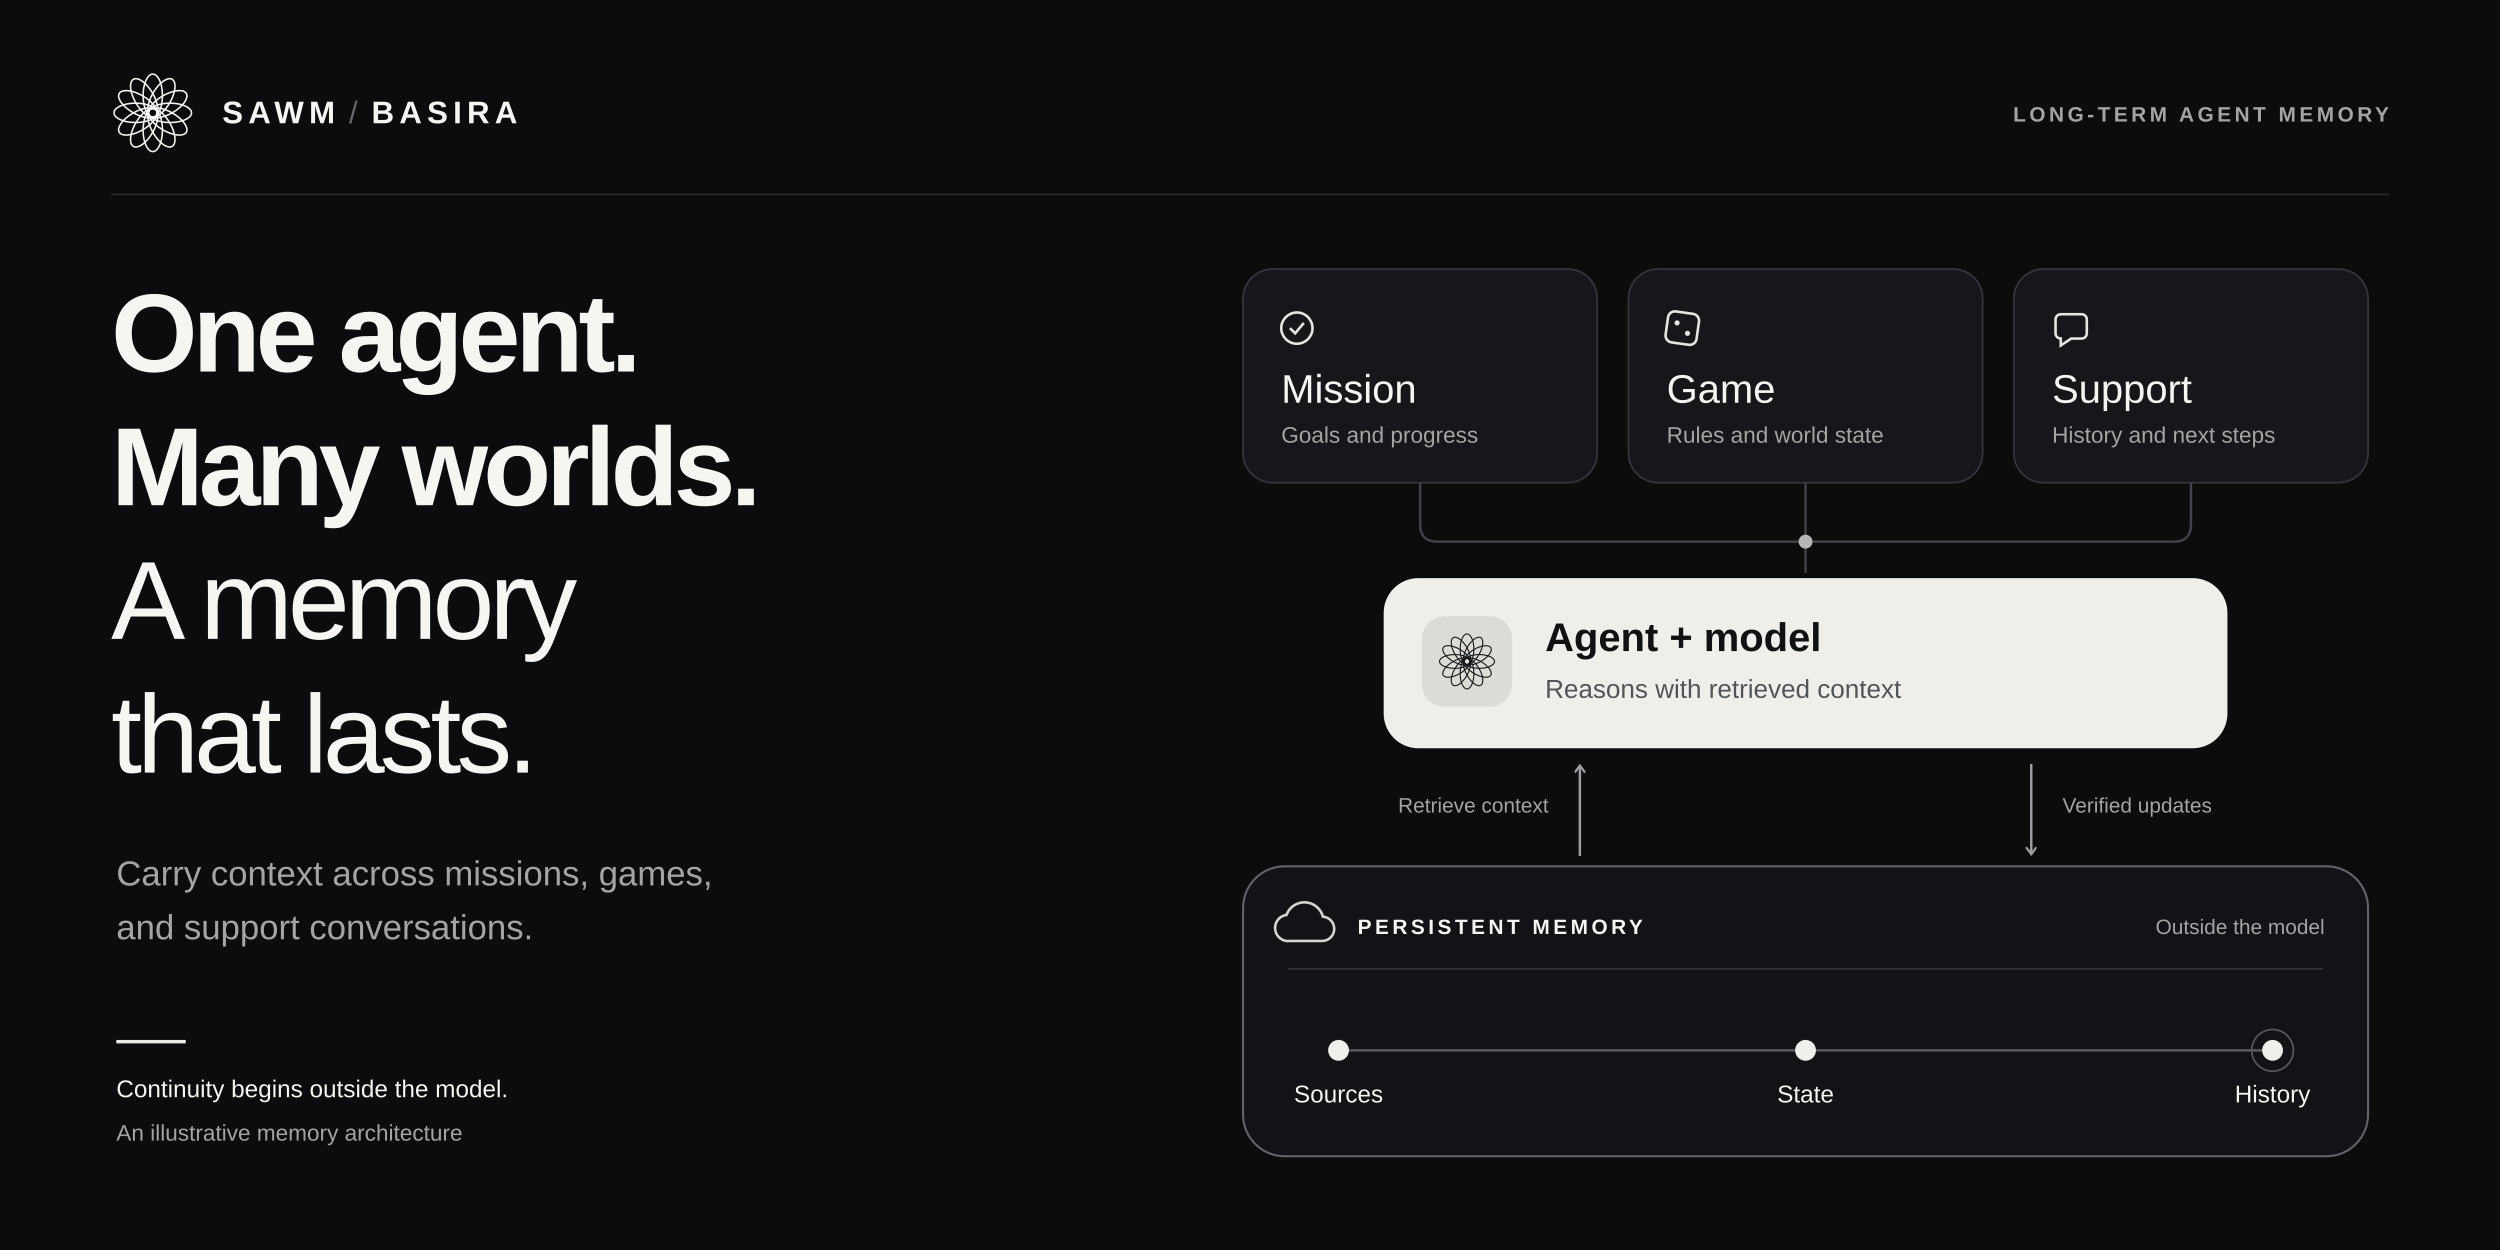
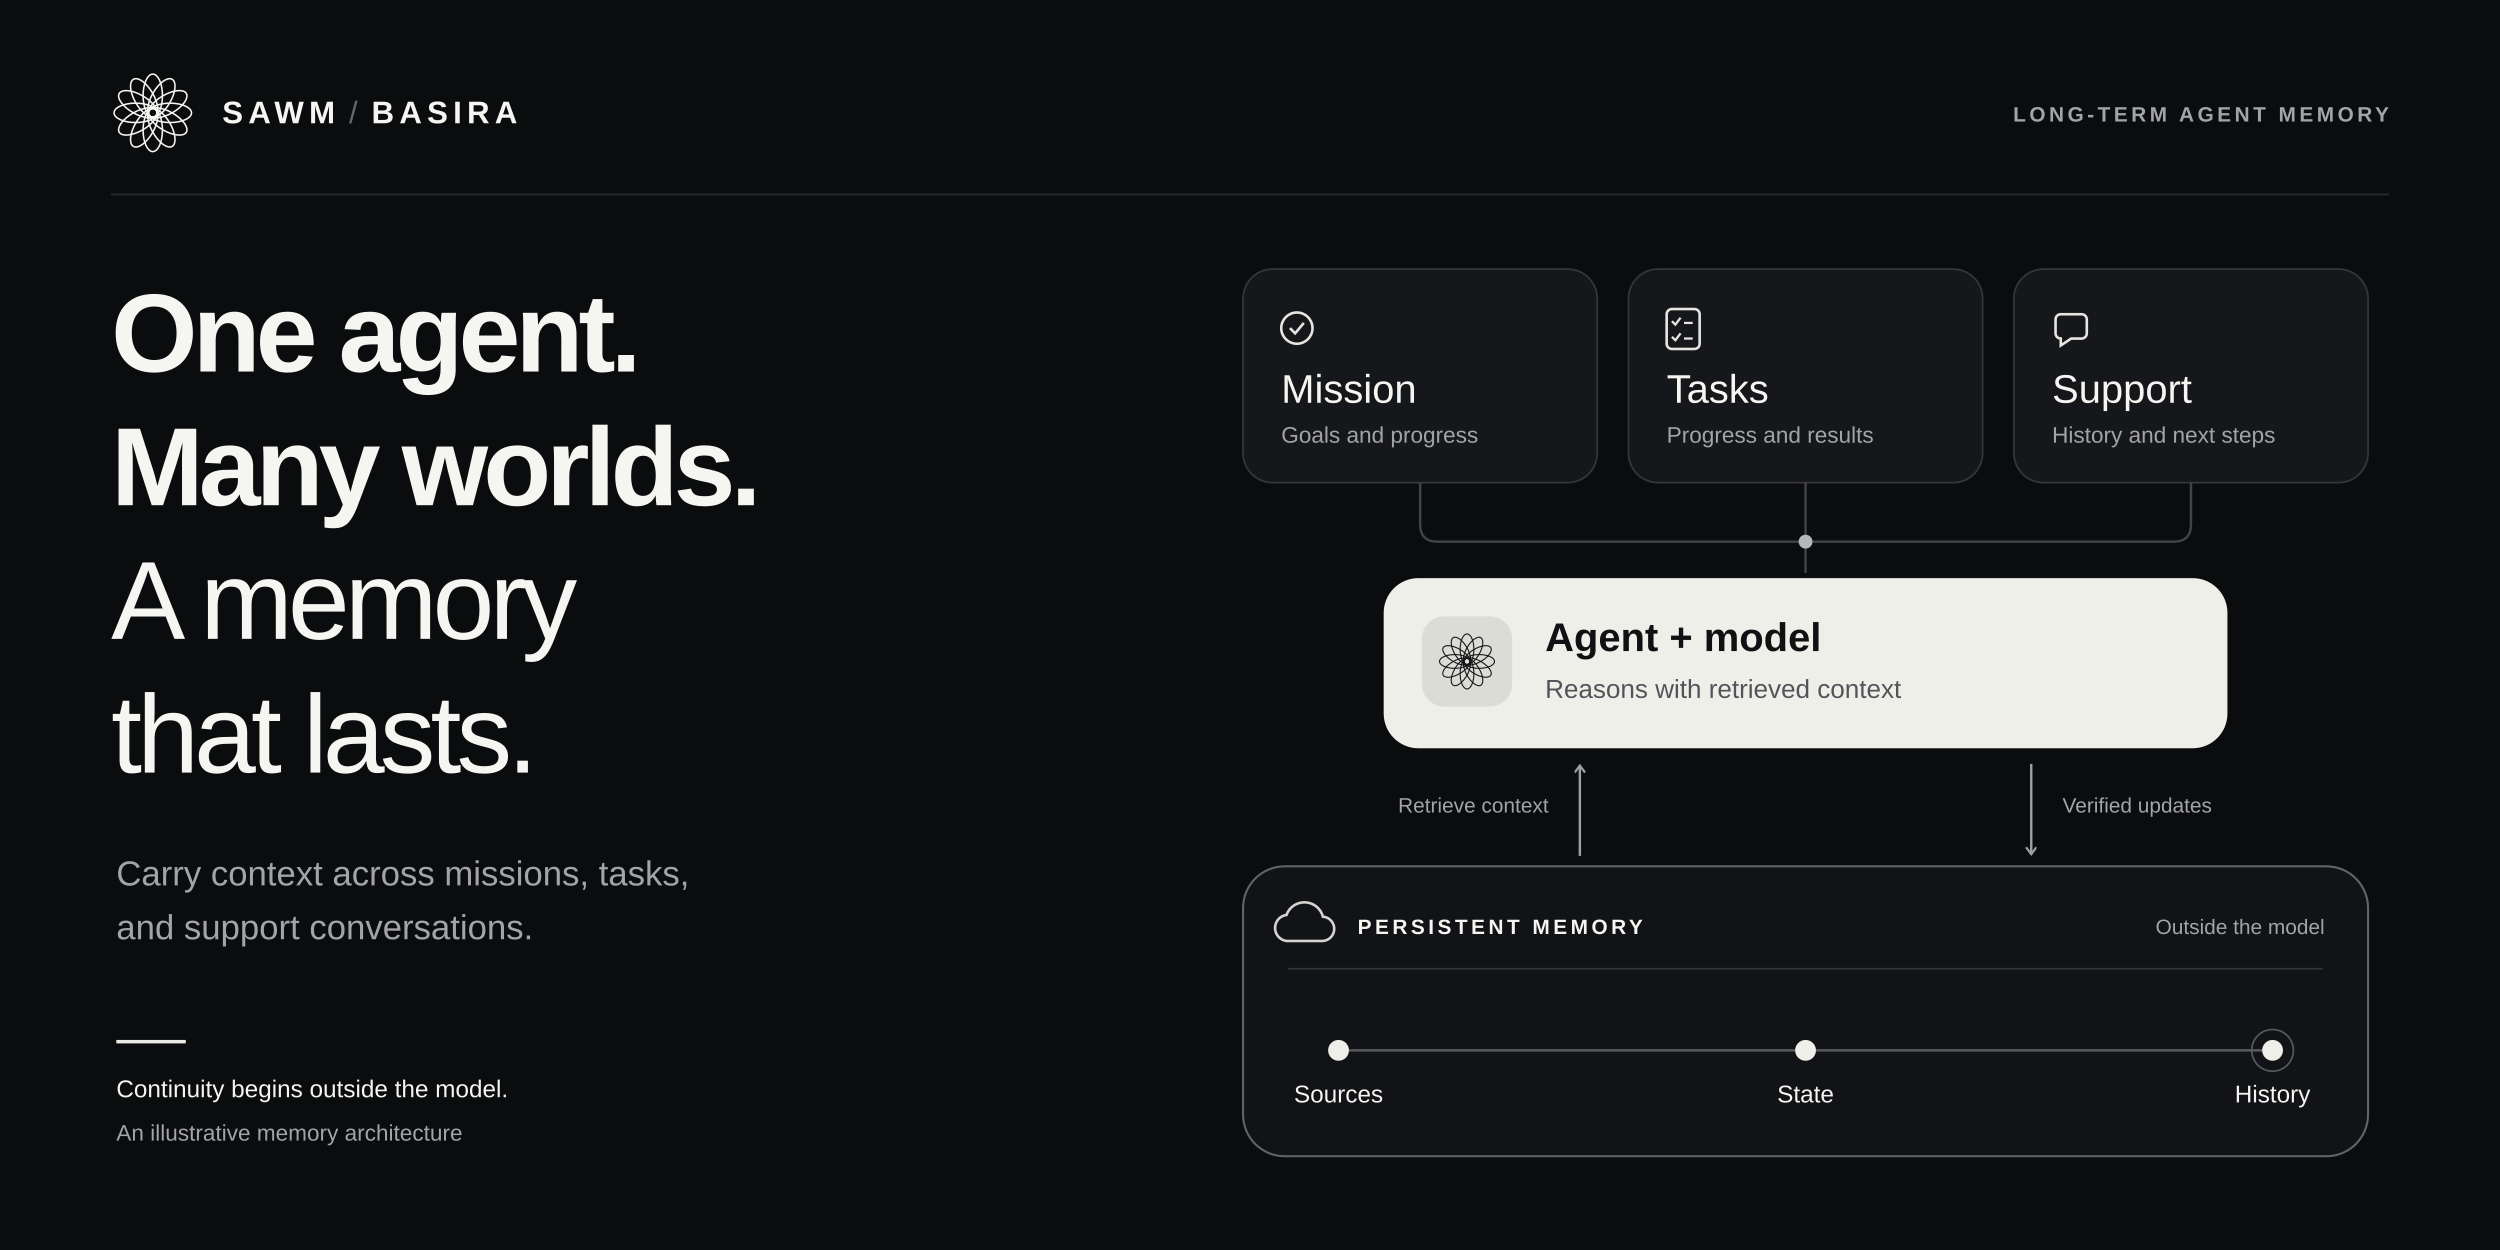
<svg xmlns="http://www.w3.org/2000/svg" width="1440" height="720" viewBox="0 0 1440 720" role="img" aria-labelledby="title desc">
  <defs>
    <style>
      text { font-family: -apple-system, BlinkMacSystemFont, "Segoe UI", Arial, sans-serif; }
      .ink { fill: #f5f5f1; }
      .muted { fill: #a3a4a5; }
      .label { font-size: 12px; font-weight: 600; letter-spacing: 2px; }
      .fine { fill: none; stroke: #424348; stroke-width: 1.4; }
    </style>
    <g id="flower" fill="none" stroke="currentColor" stroke-width="1.45">
      <ellipse cy="-16" rx="9" ry="20" />
      <ellipse cy="-16" rx="9" ry="20" transform="rotate(30)" />
      <ellipse cy="-16" rx="9" ry="20" transform="rotate(60)" />
      <ellipse cy="-16" rx="9" ry="20" transform="rotate(90)" />
      <ellipse cy="-16" rx="9" ry="20" transform="rotate(120)" />
      <ellipse cy="-16" rx="9" ry="20" transform="rotate(150)" />
      <ellipse cy="-16" rx="9" ry="20" transform="rotate(180)" />
      <ellipse cy="-16" rx="9" ry="20" transform="rotate(210)" />
      <ellipse cy="-16" rx="9" ry="20" transform="rotate(240)" />
      <ellipse cy="-16" rx="9" ry="20" transform="rotate(270)" />
      <ellipse cy="-16" rx="9" ry="20" transform="rotate(300)" />
      <ellipse cy="-16" rx="9" ry="20" transform="rotate(330)" />
    </g>
    <marker id="arrow" markerWidth="8" markerHeight="8" refX="5" refY="3" orient="auto" markerUnits="userSpaceOnUse">
      <path d="M1 0 5 3 1 6" fill="none" stroke="#9e9fa2" stroke-width="1.3" />
    </marker>
  </defs>
  <rect width="1440" height="720" fill="#0b0c0e" />
  <path d="M64 112H1376" stroke="#292a2e" />
  <use href="#flower" transform="translate(88 65) scale(.62)" color="#f5f5f1" />
  <text x="128" y="71" class="ink" font-size="18" font-weight="600" letter-spacing="3">SAWM <tspan fill="#66676b" font-weight="400">/</tspan> BASIRA</text>
  <text x="1376" y="70" text-anchor="end" class="muted label">LONG-TERM AGENT MEMORY</text>
  <text x="64" y="214" class="ink" font-size="64" font-weight="600" letter-spacing="-2.8">One agent.</text>
  <text x="64" y="291" class="ink" font-size="64" font-weight="600" letter-spacing="-2.8">Many worlds.</text>
  <text x="64" y="368" class="ink" font-size="64" font-weight="400" letter-spacing="-2.8">A memory</text>
  <text x="64" y="445" class="ink" font-size="64" font-weight="400" letter-spacing="-2.8">that lasts.</text>
-   <text x="67" y="510" class="muted" font-size="20">Carry context across missions, games,</text>
+   <text x="67" y="510" class="muted" font-size="20">Carry context across missions, tasks,</text>
  <text x="67" y="541" class="muted" font-size="20">and support conversations.</text>
  <path d="M67 600H107" stroke="#ecece7" stroke-width="2" />
  <text x="67" y="632" class="ink" font-size="14" font-weight="500">Continuity begins outside the model.</text>
  <text x="67" y="657" class="muted" font-size="13">An illustrative memory architecture</text>
  <g>
    <rect x="716" y="155" width="204" height="123" rx="17" fill="#16171a" stroke="#35363b" />
    <circle cx="747" cy="189" r="9" fill="none" stroke="#e6e6e1" stroke-width="1.5" />
    <path d="m743 189 3 3 5-6" fill="none" stroke="#e6e6e1" stroke-width="1.5" />
    <text x="738" y="232" class="ink" font-size="23" font-weight="500">Mission</text>
    <text x="738" y="255" class="muted" font-size="13">Goals and progress</text>
    <rect x="938" y="155" width="204" height="123" rx="17" fill="#16171a" stroke="#35363b" />
-     <rect x="960" y="180" width="18" height="18" rx="4" fill="none" stroke="#e6e6e1" stroke-width="1.5" transform="rotate(8 969 189)" />
-     <circle cx="966" cy="186" r="1.5" fill="#e6e6e1" />
-     <circle cx="972" cy="192" r="1.5" fill="#e6e6e1" />
-     <text x="960" y="232" class="ink" font-size="23" font-weight="500">Game</text>
-     <text x="960" y="255" class="muted" font-size="13">Rules and world state</text>
+     <rect x="960" y="178" width="19" height="23" rx="3" fill="none" stroke="#e6e6e1" stroke-width="1.5" />
+     <path d="m963 185 2 2 3-4m2 3h5m-12 8 2 2 3-4m2 3h5" fill="none" stroke="#e6e6e1" stroke-width="1.3" />
+     <text x="960" y="232" class="ink" font-size="23" font-weight="500">Tasks</text>
+     <text x="960" y="255" class="muted" font-size="13">Progress and results</text>
    <rect x="1160" y="155" width="204" height="123" rx="17" fill="#16171a" stroke="#35363b" />
    <path d="M1187 181h12a3 3 0 0 1 3 3v8a3 3 0 0 1-3 3h-6l-6 4v-4a3 3 0 0 1-3-3v-8a3 3 0 0 1 3-3Z" fill="none" stroke="#e6e6e1" stroke-width="1.5" />
    <text x="1182" y="232" class="ink" font-size="23" font-weight="500">Support</text>
    <text x="1182" y="255" class="muted" font-size="13">History and next steps</text>
  </g>
  <path d="M818 278v24q0 10 10 10h424q10 0 10-10v-24M1040 278v52" class="fine" />
  <circle cx="1040" cy="312" r="4" fill="#b6b7b9" />
  <rect x="797" y="333" width="486" height="98" rx="20" fill="#efefea" />
  <rect x="819" y="355" width="52" height="52" rx="13" fill="#dcdcd6" />
  <use href="#flower" transform="translate(845 381) scale(.44)" color="#151618" />
  <text x="890" y="375" fill="#101113" font-size="23" font-weight="600">Agent + model</text>
  <text x="890" y="402" fill="#535459" font-size="15">Reasons with retrieved context</text>
  <path d="M910 493v-52" fill="none" stroke="#9e9fa2" stroke-width="1.4" marker-end="url(#arrow)" />
  <path d="M1170 440v52" fill="none" stroke="#9e9fa2" stroke-width="1.4" marker-end="url(#arrow)" />
  <text x="892" y="468" text-anchor="end" class="muted" font-size="12">Retrieve context</text>
  <text x="1188" y="468" class="muted" font-size="12">Verified updates</text>
  <rect x="716" y="499" width="648" height="167" rx="24" fill="#121316" stroke="#62636a" stroke-width="1.2" />
  <path d="M743 542h18a7 7 0 0 0 1-14 11 11 0 0 0-21-1 7.5 7.5 0 0 0 2 15Z" fill="none" stroke="#d4d5d1" stroke-width="1.5" />
  <text x="782" y="538" class="ink label">PERSISTENT MEMORY</text>
  <text x="1339" y="538" text-anchor="end" class="muted" font-size="12">Outside the model</text>
  <path d="M742 558H1338" stroke="#323338" />
  <path d="M771 605H1309" stroke="#56575d" stroke-width="1.5" />
  <circle cx="771" cy="605" r="6" fill="#efefea" />
  <circle cx="1040" cy="605" r="6" fill="#efefea" />
  <circle cx="1309" cy="605" r="6" fill="#efefea" />
  <circle cx="1309" cy="605" r="12" fill="none" stroke="#56575d" />
  <text x="771" y="635" text-anchor="middle" class="ink" font-size="14">Sources</text>
  <text x="1040" y="635" text-anchor="middle" class="ink" font-size="14">State</text>
  <text x="1309" y="635" text-anchor="middle" class="ink" font-size="14">History</text>
</svg>
